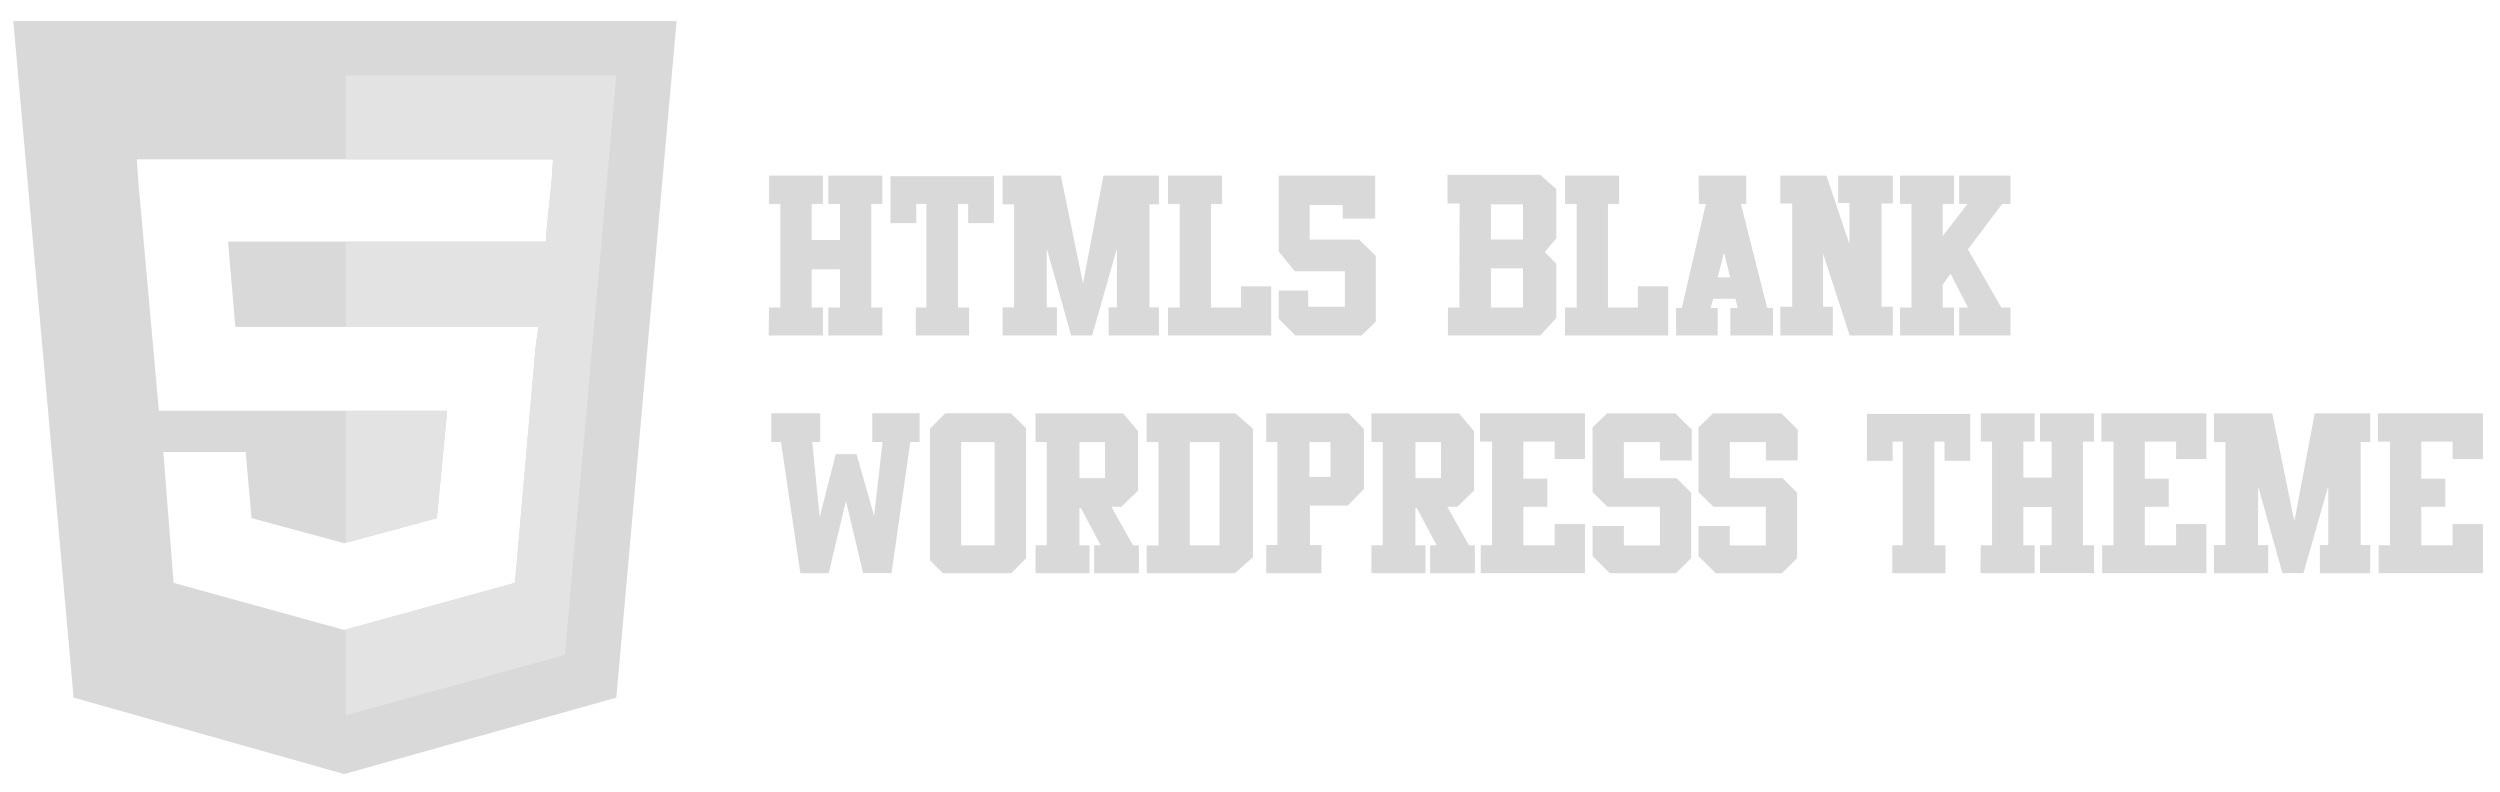
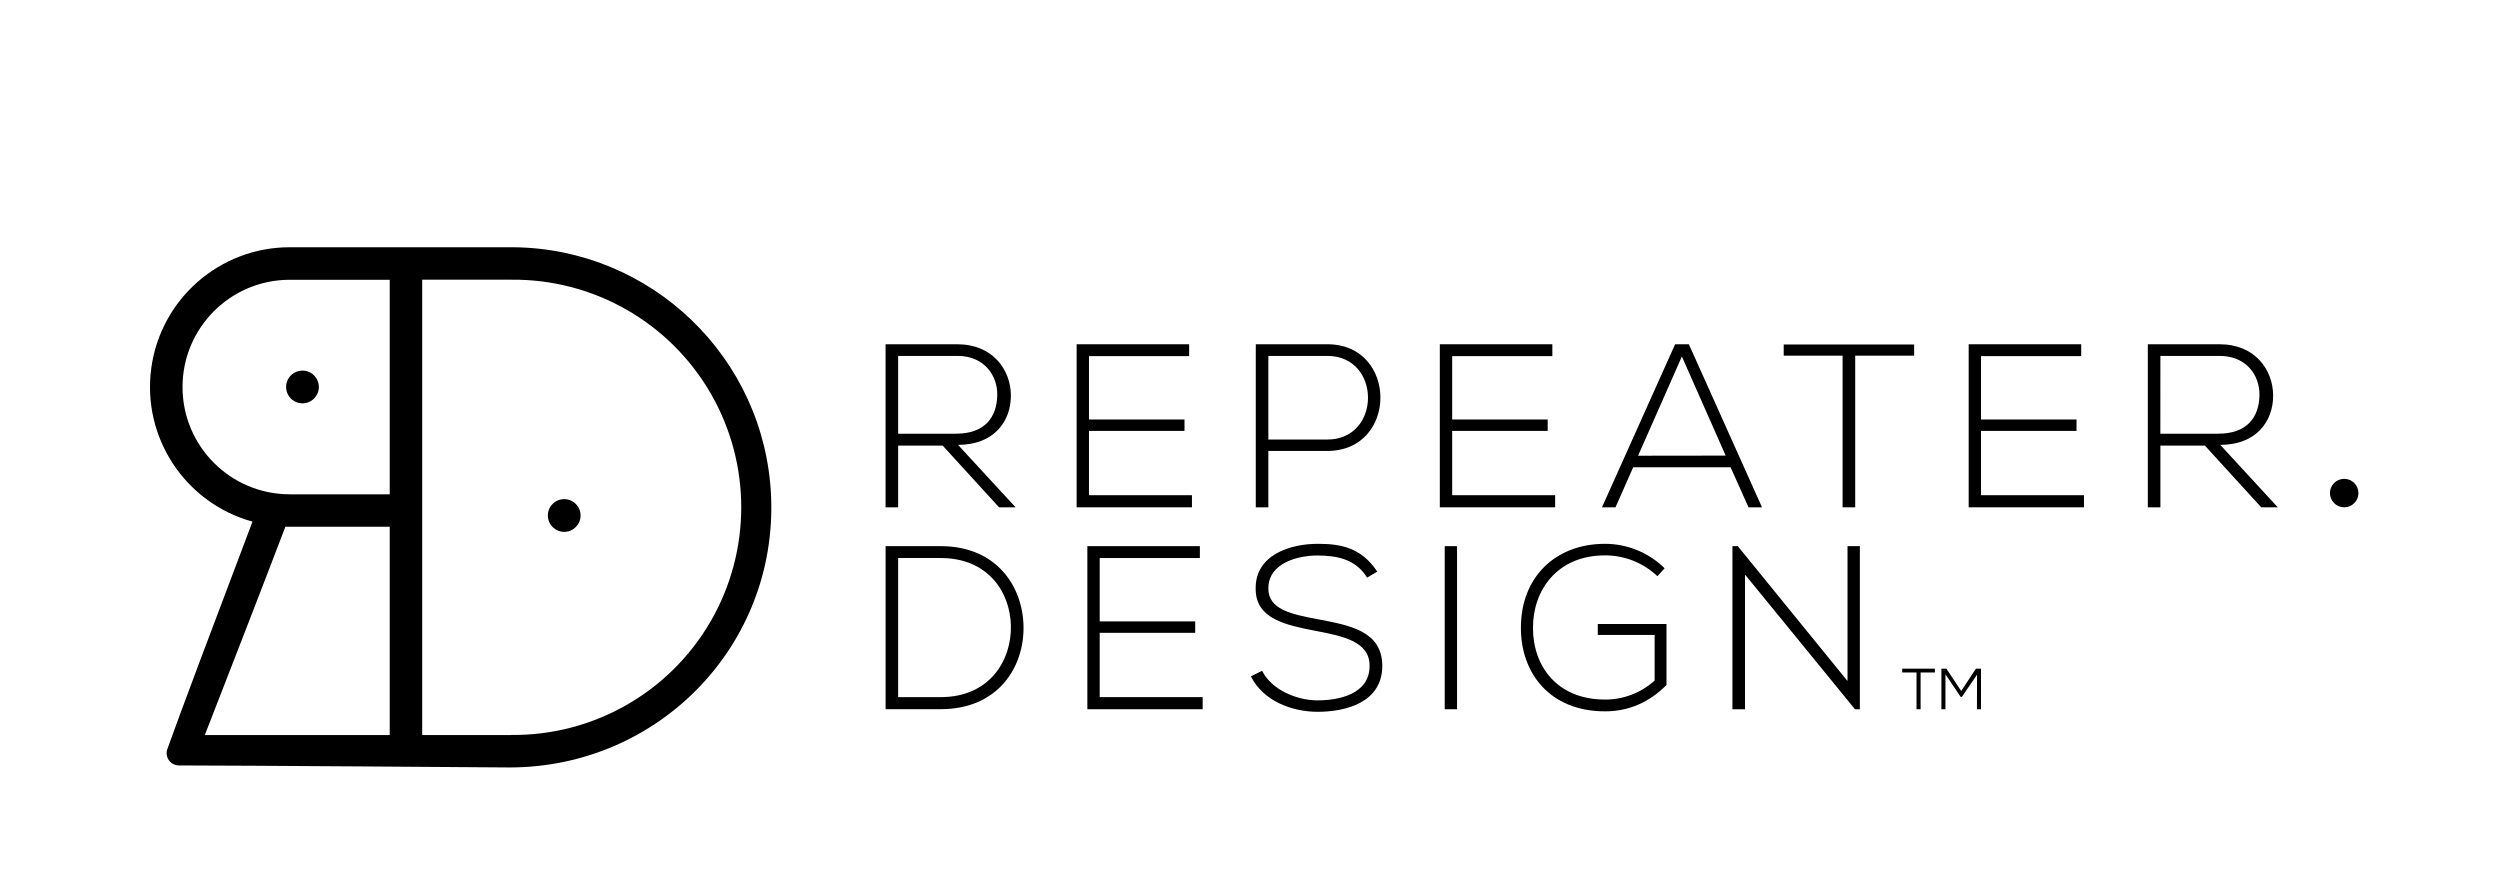
- <svg xmlns="http://www.w3.org/2000/svg" version="1.1" id="Layer_1" x="0px" y="0px" width="300px" height="95px" viewBox="-61.75 -24.158 300 95" enable-background="new -61.75 -24.158 300 95" xml:space="preserve">
-   <path fill="#D9D9D9" d="M-60.155-21.633l7.236,81.19l32.475,9.176l32.652-9.176l7.236-81.19H-60.155z M4.441-2.394L3.91,2.724  L3.735,4.84h-24.179l0,0h-13.944l0.883,10.237h13.237H0.027h2.824l-0.352,2.647L0.205,44.021l-0.176,1.766l-20.297,5.6v0.049h-0.176  l-20.473-5.646l-1.236-15.708h4.588h5.293l0.708,7.939l11.12,3.003l0.176-0.048l10.943-2.952l1.236-12.885h-12.178h-22.415  l-2.472-27.531l-0.176-2.65h24.886h0.176H4.618L4.441-2.394z" />
-   <polygon fill="#E3E3E3" points="-8.091,25.137 -20.268,25.137 -20.268,25.137 -20.268,40.975 -9.327,38.022 " />
-   <polygon fill="#E3E3E3" points="-20.268,-15.104 -20.268,-5.042 4.618,-5.042 4.441,-2.394 3.91,2.724 3.735,4.842 -20.268,4.842   -20.268,15.077 0.027,15.077 2.851,15.077 2.499,17.724 0.205,44.022 0.029,45.788 -20.268,51.388 -20.268,61.674 6.03,54.435   12.206,-15.104 " />
-   <g enable-background="new    ">
-     <path fill="#D9D9D9" d="M35.648,8.159v4.586h1.354v3.351h-6.514l0.048-3.351h1.354V0.313h-1.354v-3.399h6.466v3.399h-1.354V4.64   h3.4V0.313h-1.403v-3.399h6.489v3.399h-1.332v7.812v4.621h1.332v3.351h-6.489v-3.351h1.403V8.159H35.648z" />
-     <path fill="#D9D9D9" d="M54.547,16.097h-6.395v-3.351h1.26V0.313h-1.213v2.305h-3.091v-5.634h12.408v5.634h-3.091V0.313h-1.214   v12.432h1.332L54.547,16.097L54.547,16.097z" />
-     <path fill="#D9D9D9" d="M70.657-3.085h6.662V0.36h-1.139v12.363h1.139v3.375h-6.037v-3.375h0.999V5.663l-2.973,10.436h-2.52   L63.863,5.663v7.061h1.213v3.375h-6.514v-3.375h1.379V0.362h-1.379v-3.447h6.996l2.655,12.954L70.657-3.085z" />
-     <path fill="#D9D9D9" d="M83.57,12.746h3.59v-2.545h3.635v5.896H78.411v-3.351h1.403V0.313h-1.403v-3.399h6.49v3.399h-1.332   L83.57,12.746L83.57,12.746z" />
-     <path fill="#D9D9D9" d="M93.624,8.396L91.7,6.024v-9.109h11.573v5.158h-3.898V0.457h-3.97v4.136h5.941l1.998,1.95v7.892   l-1.71,1.664h-7.94l-1.998-1.998v-3.399h3.54v1.951h4.399V8.396H93.624L93.624,8.396z" />
-     <path fill="#D9D9D9" d="M123.077,16.097H112v-3.351h1.377l0.025-12.48h-1.45v-3.446h11.125l1.928,1.708v5.913l-1.381,1.637   l1.381,1.424v6.505L123.077,16.097z M121.01,0.36h-3.853v4.23h3.853V0.36z M121.01,8.038h-3.853v4.708h3.853V8.038z" />
-     <path fill="#D9D9D9" d="M131.205,12.746h3.59v-2.545h3.638v5.896h-12.385v-3.351h1.402V0.313h-1.402v-3.399h6.49v3.399h-1.333   V12.746z" />
-     <path fill="#D9D9D9" d="M144.374,16.097h-4.992v-3.305h0.69l2.875-12.478h-0.833l-0.026-3.399h5.709v3.399h-0.643l3.161,12.478   h0.692v3.305h-5.113v-3.305h0.879l-0.26-1.091h-2.687l-0.286,1.091h0.833V16.097L144.374,16.097z M145.874,9.132l-0.738-2.971   l-0.762,2.971H145.874z" />
-     <path fill="#D9D9D9" d="M158.187,16.097h-6.299v-3.445h1.424V0.266h-1.424v-3.351h5.531l2.765,8.2v-4.92h-1.356v-3.28h6.559v3.351   h-1.35v12.386h1.35v3.445h-5.178l-3.188-9.818v6.37h1.166V16.097L158.187,16.097z" />
-     <path fill="#D9D9D9" d="M173.353,0.313v-3.399h6.156v3.399h-0.999l-4.114,5.454l4.016,6.978h1.098v3.351h-6.156v-3.351h1.05   l-2.093-4.065l-0.928,1.307v2.758h1.354v3.351h-6.467l-0.021-3.351h1.377V0.313h-1.377v-3.399h6.487v3.399h-1.356v3.85l2.973-3.85   H173.353z" />
-   </g>
-   <g enable-background="new    ">
-     <path fill="#D9D9D9" d="M37.692,44.622h-3.4l-2.328-15.737H30.8v-3.448h5.871v3.448H35.72l0.894,9.005l1.928-7.558h2.487   l2.115,7.418l1.014-8.865h-1.235v-3.448h5.682v3.448h-1.117L45.229,44.62h-3.4l-2.068-8.653L37.692,44.622z" />
-     <path fill="#D9D9D9" d="M51.384,44.622l-1.545-1.546V27.29l1.832-1.853h7.892l1.807,1.781V42.84l-1.76,1.782H51.384z    M57.612,28.887h-4.018v12.405h4.018V28.887z" />
-     <path fill="#D9D9D9" d="M68.998,44.622h-6.489v-3.351h1.354V28.887h-1.354V25.44h10.504l1.81,2.141v7.128l-2.021,1.95h-1.188   l2.591,4.612h0.713v3.353h-5.372v-3.353h0.784l-2.377-4.469h-0.166v4.469H69L68.998,44.622L68.998,44.622z M70.854,28.887h-3.066   v4.326h3.066V28.887z" />
-     <path fill="#D9D9D9" d="M86.447,44.622H75.868l-0.024-3.327h1.426V28.887h-1.426V25.44h10.65l2.115,1.851v15.412L86.447,44.622z    M84.591,28.887h-3.566v12.405h3.566V28.887z" />
-     <path fill="#D9D9D9" d="M96.81,44.622h-6.606v-3.378h1.331V28.887h-1.331V25.44h9.872l1.846,1.871v7.21l-1.949,1.994h-4.543   l0.027,4.731h1.379L96.81,44.622z M97.904,28.887h-2.521v4.181h2.521V28.887z" />
-     <path fill="#D9D9D9" d="M109.313,44.622h-6.49v-3.351h1.354V28.887h-1.354V25.44h10.503l1.81,2.141v7.128l-2.018,1.95h-1.19   l2.591,4.612h0.715v3.353h-5.374v-3.353h0.785l-2.378-4.469H108.1v4.469h1.211v3.351H109.313z M111.168,28.887h-3.064v4.326h3.064   V28.887L111.168,28.887z" />
-     <path fill="#D9D9D9" d="M128.447,44.622h-12.504v-3.351h1.357V28.837h-1.449V25.44h12.596v5.49h-3.634v-2.092h-3.756v4.445h2.877   v3.378h-2.877v4.612h3.756V38.73h3.634V44.622z" />
-     <path fill="#D9D9D9" d="M129.353,38.964h3.757v2.331h4.326v-4.636h-6.281l-1.802-1.763v-7.765l1.761-1.691h8.175l1.976,1.957v3.7   h-3.828v-2.209h-4.326v4.326h6.322l1.76,1.76v7.845l-1.832,1.807h-7.939l-2.067-2.046V38.964L129.353,38.964z" />
-     <path fill="#D9D9D9" d="M142.069,38.964h3.754v2.331h4.325v-4.636h-6.282l-1.8-1.763v-7.765l1.759-1.691h8.178l1.974,1.957v3.7   h-3.826v-2.209h-4.327v4.326h6.323l1.758,1.76v7.845l-1.829,1.807h-7.939l-2.067-2.046L142.069,38.964L142.069,38.964z" />
-     <path fill="#D9D9D9" d="M171.713,44.622h-6.396v-3.351h1.262V28.837h-1.214v2.305h-3.089v-5.633h12.405v5.633h-3.092v-2.305h-1.214   v12.435h1.333L171.713,44.622L171.713,44.622z" />
-     <path fill="#D9D9D9" d="M181.053,36.683v4.589h1.354v3.351h-6.511l0.044-3.351h1.354V28.837h-1.354V25.44h6.467v3.396h-1.354v4.328   h3.396v-4.328h-1.401V25.44h6.487v3.396h-1.329v7.812v4.619h1.329v3.353h-6.487v-3.353h1.401v-4.585H181.053L181.053,36.683z" />
-     <path fill="#D9D9D9" d="M203.016,44.622h-12.503v-3.351h1.356V28.837h-1.452V25.44h12.599v5.49h-3.637v-2.092h-3.756v4.445h2.877   v3.378h-2.877v4.612h3.756V38.73h3.637V44.622L203.016,44.622z" />
-     <path fill="#D9D9D9" d="M216.014,25.44h6.661v3.446h-1.142v12.36h1.142v3.377h-6.037v-3.377h0.999v-7.06l-2.973,10.435h-2.52   l-2.921-10.435v7.06h1.21v3.377h-6.511v-3.377h1.377v-12.36h-1.377V25.44h6.995l2.655,12.954L216.014,25.44z" />
-     <path fill="#D9D9D9" d="M236.198,44.622h-12.504v-3.351h1.356V28.837h-1.452V25.44h12.6v5.49h-3.638v-2.092h-3.757v4.445h2.878   v3.378h-2.878v4.612h3.757V38.73h3.638V44.622L236.198,44.622z" />
-   </g>
+ <svg xmlns="http://www.w3.org/2000/svg" viewBox="0 0 1080 385.93">
+   <path d="M438.74,219.16h-7.15L407.24,192.5H388v26.66h-5.43V148.72h31c15.29,0,23,11,23.14,21.94.1,11.47-7.44,21.53-22.84,21.53ZM388,187.36h25c12.28,0,17.71-6.94,17.81-16.8.11-8.26-5.53-16.81-17.2-16.81H388Z" />
+   <path d="M470.44,181.22H511.7v4.93H470.44v27.78h44.48v5.23H465.11V148.72h48.6v5.13H470.44Z" />
+   <path d="M547.93,194.81v24.35H542.5V148.72h30.89c30.6,0,30.6,46.09,0,46.09Zm0-41.06v36.13h25.46c23.45,0,23.45-36.13,0-36.13Z" />
+   <path d="M627.34,181.22H668.6v4.93H627.34v27.78h44.48v5.23H622V148.72h48.61v5.13H627.34Z" />
+   <path d="M755.36,219.16l-7.75-17.3H705.54l-7.65,17.3h-5.84l31.6-70.44h5.94l31.6,70.44Zm-9.87-22.34L726.57,154l-18.92,42.87Z" />
+   <path d="M796,153.65H770.56v-4.83h56.35v4.83H801.45v65.51H796Z" />
+   <path d="M855.8,181.22h41.26v4.93H855.8v27.78h44.48v5.23H850.47V148.72h48.61v5.13H855.8Z" />
+   <path d="M984,219.16h-7.15L952.52,192.5H933.29v26.66h-5.43V148.72h31c15.29,0,23,11,23.14,21.94.1,11.47-7.44,21.53-22.84,21.53Zm-50.73-31.8h25c12.28,0,17.72-6.94,17.82-16.8.1-8.26-5.54-16.81-17.21-16.81H933.29Z" />
+   <path d="M442.16,270.36c.4,17.91-11.07,36-35.73,36H382.58V235.94h23.85C430.28,235.94,441.75,253.05,442.16,270.36ZM388,241.07v60.09h18.42c20.93,0,30.59-15.7,30.29-30.8-.3-14.69-10-29.29-30.29-29.29Z" />
+   <path d="M475.07,268.45h41.26v4.93H475.07v27.78h44.48v5.23H469.74V235.94h48.6v5.13H475.07Z" />
+   <path d="M590.6,249.53c-5.13-8.25-13.38-9.46-21.33-9.56-8.25,0-21.34,3-21.34,14.29,0,8.95,9.67,11.07,21.54,13.28,13.59,2.62,27.68,5,27.68,20.23-.1,15.9-16.11,19.73-27.88,19.73-11,0-23.45-4.53-28.88-15.3l4.83-2.42c4.32,8.56,15.39,12.78,24,12.78s22.44-2.41,22.44-14.89c.1-10.57-11.57-12.88-23.15-15.1-12.88-2.51-26.06-5.13-26.06-18.11-.3-14.89,15.2-19.53,26.77-19.53,10.06,0,18.82,1.61,25.76,12Z" />
+   <path d="M624.12,306.39V235.94h5.33v70.45Z" />
+   <path d="M716,248.92a32.79,32.79,0,0,0-22.65-9c-20.63,0-31.2,15.09-31.1,31.4,0,16.6,10.57,30.89,31.1,30.89A31.75,31.75,0,0,0,714.8,294V274.28H690.24v-4.72h29.69v26.36c-7.35,7.35-16.1,11.38-26.57,11.38-24,0-36.33-16.71-36.33-35.93-.1-22,14.9-36.44,36.33-36.44a36.68,36.68,0,0,1,25.76,10.57Z" />
+   <path d="M750.73,235.94l47.4,58.27V235.94h5.33v70.45h-2.11l-47.5-58.17v58.17h-5.44V235.94Z" />
+   <circle cx="1012.69" cy="213.01" r="6.15" />
+   <path d="M221.52,106.81H125.19a60.36,60.36,0,0,0-16.14,118.53.06.06,0,0,1,0,.07c-17.6,46.45-31.51,83.49-36.73,98.11a5.32,5.32,0,0,0,4.86,7.15c24.21,0,142.86.87,142.86.87,64.49,0,115.81-52.75,113.07-117.19A112.5,112.5,0,0,0,221.52,106.81ZM168.36,227.54v90H88.48c9-23.07,26.13-67.18,34.81-90m45.07-14H125.19a46.34,46.34,0,0,1,0-92.68h43.17Zm52.53,104h-38.5V120.83h38.5a98.34,98.34,0,1,1,0,196.67Z" />
+   <circle cx="243.74" cy="222.69" r="7.07" />
+   <circle cx="130.67" cy="167.17" r="7.07" />
+   <path d="M827.94,290.51h-6.19v-1.65h14.13v1.65H829.7v15.88h-1.76Z" />
+   <path d="M854.08,291.44l-6.54,9.61H847l-6.56-9.74v15.08h-1.76V288.86h2.15l6.42,9.66,6.34-9.66h2.2v17.53h-1.75Z" />
</svg>
